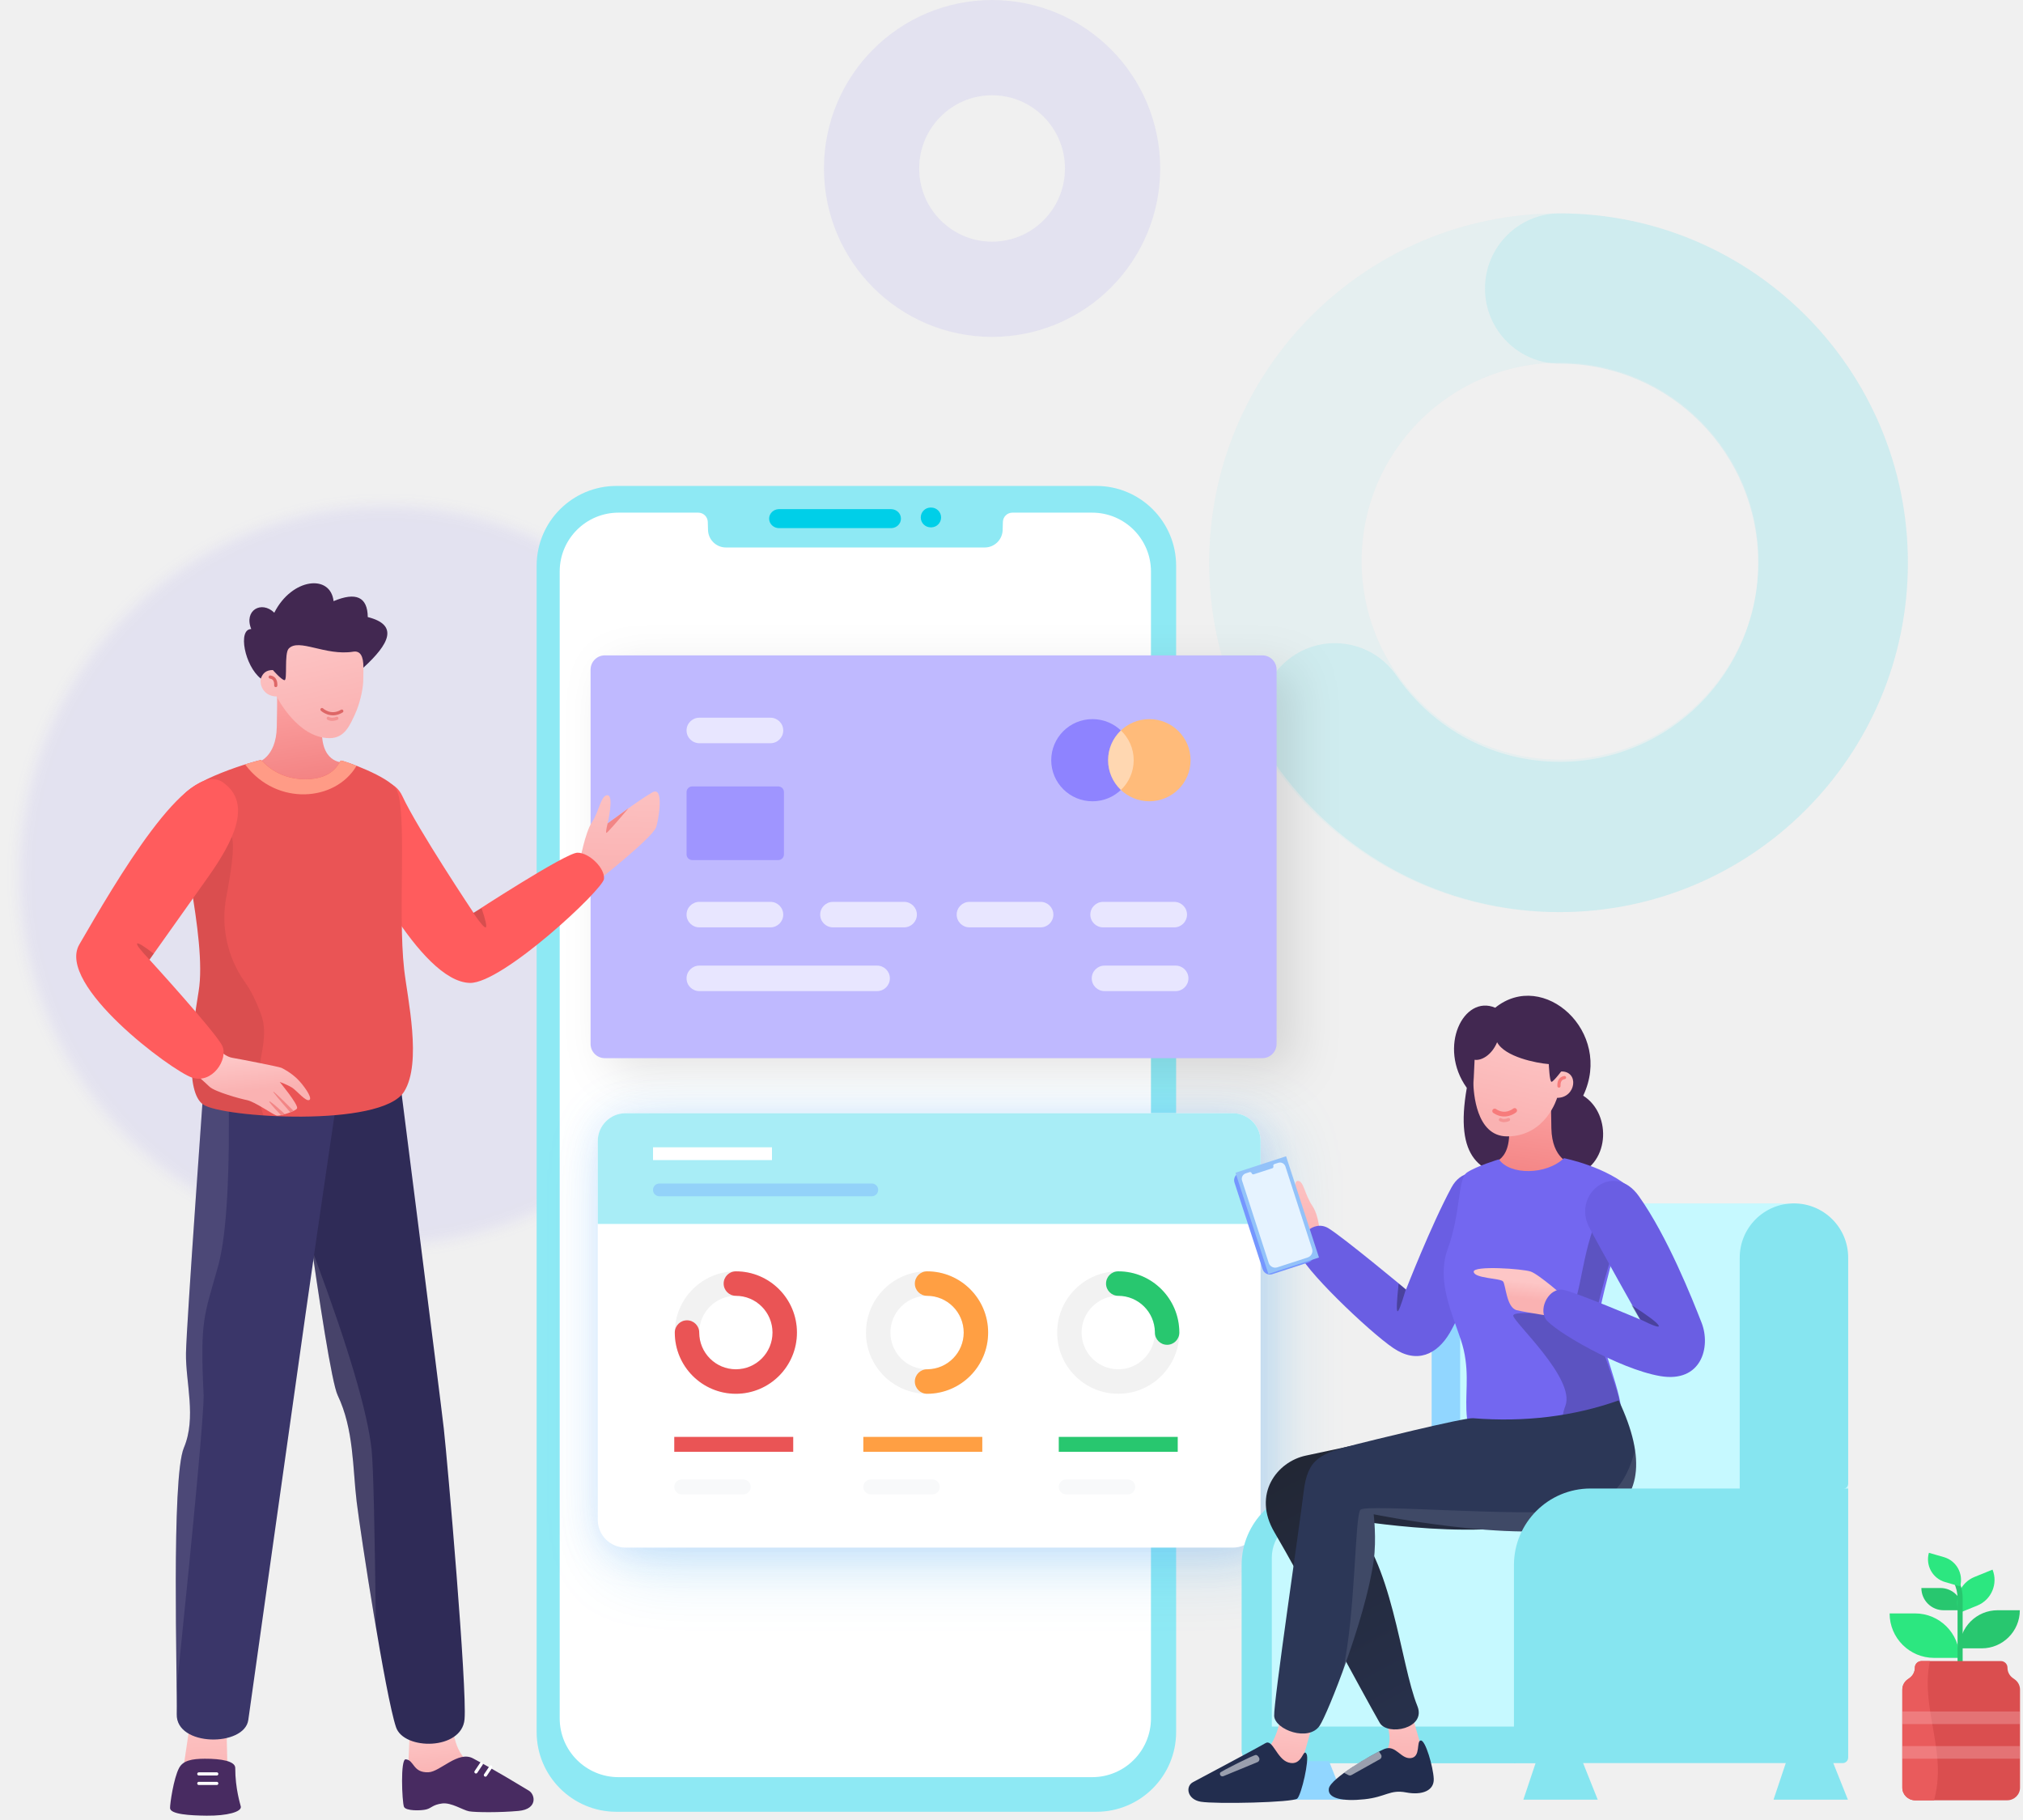
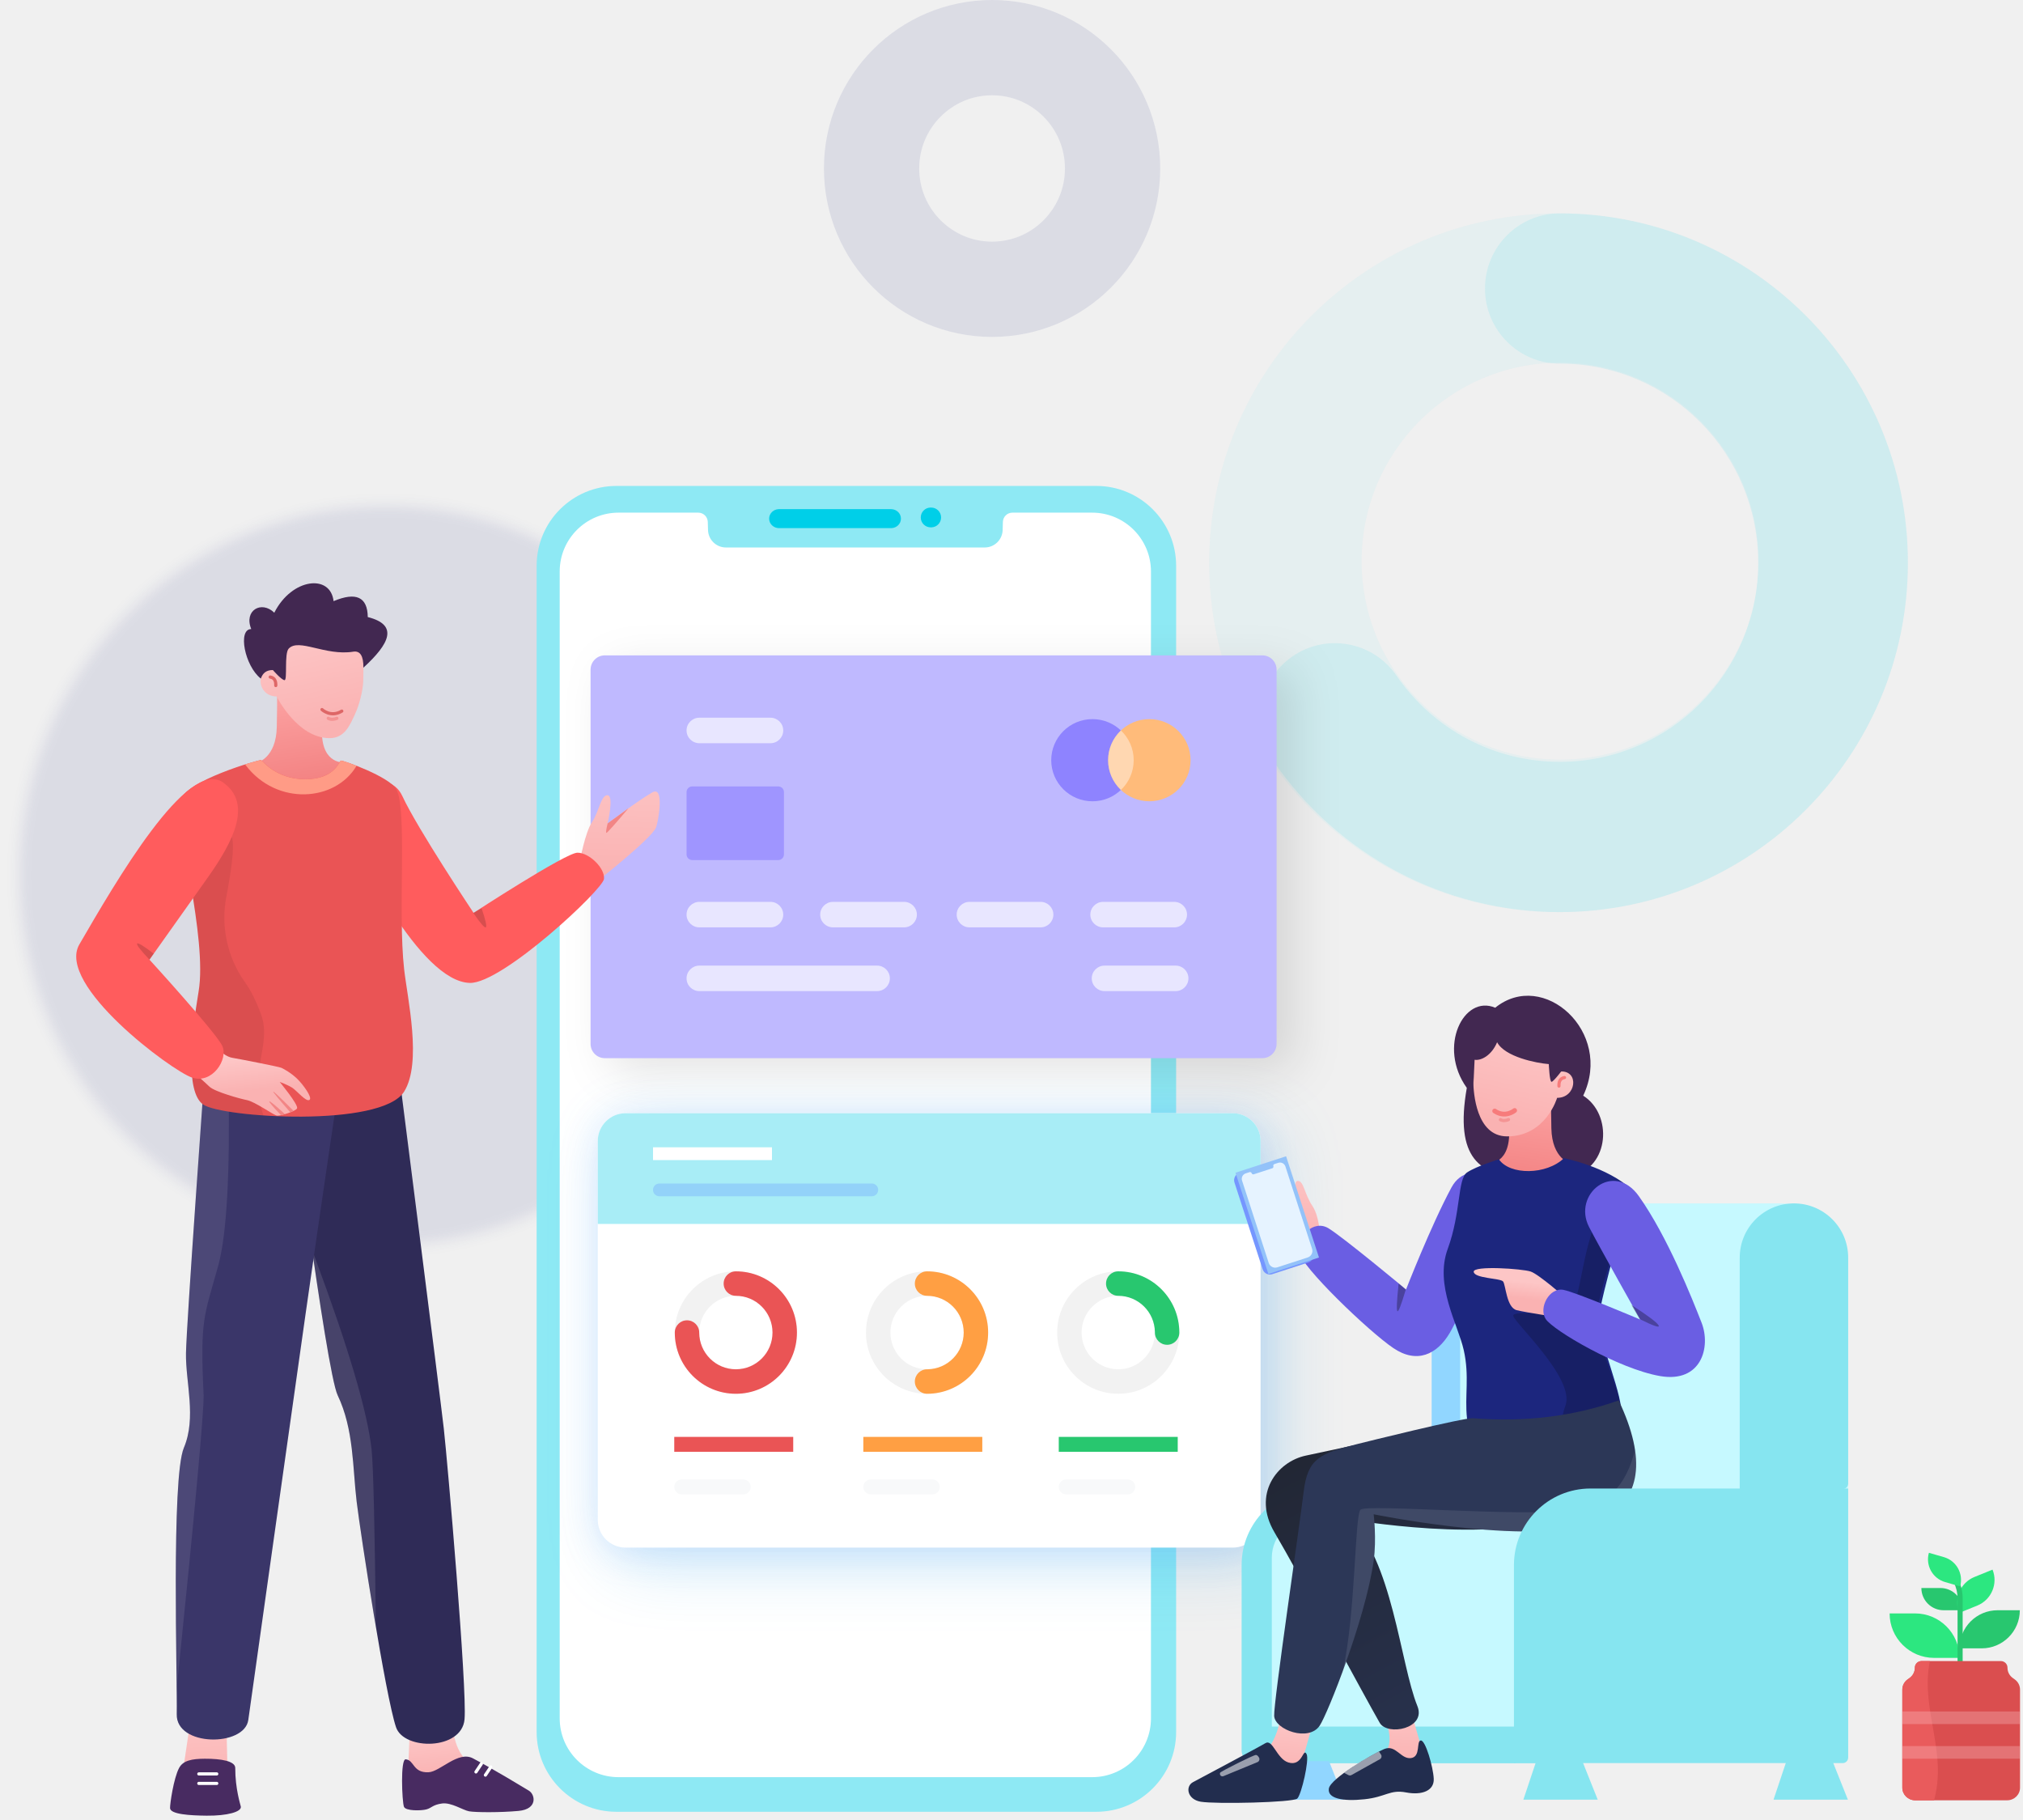
<svg xmlns="http://www.w3.org/2000/svg" xmlns:xlink="http://www.w3.org/1999/xlink" width="637px" height="573px" viewBox="0 0 637 573" version="1.1">
  <defs>
    <filter x="-2.6%" y="-2.6%" width="105.2%" height="105.2%" filterUnits="objectBoundingBox" id="filter-1">
      <feGaussianBlur stdDeviation="2" in="SourceGraphic" />
    </filter>
    <path d="M18.522,0 L43.63,0 C45.253,-7.42242666e-16 46.582,1.291 46.629,2.913 L46.703,5.483 C46.792,8.537 49.293,10.967 52.348,10.967 L133.831,10.967 C136.886,10.967 139.387,8.537 139.476,5.483 L139.55,2.913 C139.597,1.291 140.926,7.42242666e-16 142.549,0 L167.657,0 C177.886,-1.64974968e-14 186.179,8.293 186.179,18.522 L186.179,379.621 C186.179,389.85 177.886,398.143 167.657,398.143 L18.522,398.143 C8.293,398.143 4.01575893e-14,389.85 0,379.621 L0,18.522 C-1.25274242e-15,8.293 8.293,-1.67360005e-15 18.522,0 Z" id="path-2" />
    <path d="M8.757,0 L199.945,0 C204.781,-8.88398904e-16 208.702,3.921 208.702,8.757 L208.702,128.011 C208.702,132.847 204.781,136.768 199.945,136.768 L8.757,136.768 C3.921,136.768 4.14497961e-15,132.847 0,128.011 L0,8.757 C-5.92265936e-16,3.921 3.921,-2.66431478e-15 8.757,0 Z" id="path-4" />
    <filter x="-13.2%" y="-20.1%" width="131.1%" height="147.5%" filterUnits="objectBoundingBox" id="filter-6">
      <feOffset dx="5" dy="5" in="SourceAlpha" result="shadowOffsetOuter1" />
      <feGaussianBlur stdDeviation="10" in="shadowOffsetOuter1" result="shadowBlurOuter1" />
      <feColorMatrix values="0 0 0 0 0.076   0 0 0 0 0.583   0 0 0 0 0.879  0 0 0 0.229 0" type="matrix" in="shadowBlurOuter1" result="shadowMatrixOuter1" />
      <feOffset dx="0" dy="1" in="SourceAlpha" result="shadowOffsetOuter2" />
      <feGaussianBlur stdDeviation="5.5" in="shadowOffsetOuter2" result="shadowBlurOuter2" />
      <feColorMatrix values="0 0 0 0 0.504   0 0 0 0 0.7   0 0 0 0 1  0 0 0 0.234 0" type="matrix" in="shadowBlurOuter2" result="shadowMatrixOuter2" />
      <feMerge>
        <feMergeNode in="shadowMatrixOuter1" />
        <feMergeNode in="shadowMatrixOuter2" />
      </feMerge>
    </filter>
    <path d="M4.477,0 L211.527,0 C214,0 216.004,2.01 216.004,4.489 L216.004,122.332 C216.004,124.811 214,126.821 211.527,126.821 L4.477,126.821 C2.004,126.821 0,124.811 0,122.332 L0,4.489 C0,2.01 2.004,0 4.477,0 Z" id="path-7" />
    <filter x="-8.3%" y="-15.8%" width="122.2%" height="137.8%" filterUnits="objectBoundingBox" id="filter-8">
      <feOffset dx="6" dy="4" in="SourceAlpha" result="shadowOffsetOuter1" />
      <feGaussianBlur stdDeviation="7" in="shadowOffsetOuter1" result="shadowBlurOuter1" />
      <feColorMatrix values="0 0 0 0 0.019   0 0 0 0 0.019   0 0 0 0 0.019  0 0 0 0.11 0" type="matrix" in="shadowBlurOuter1" />
    </filter>
    <linearGradient x1="42.314%" y1="12.634%" x2="50%" y2="69.619%" id="linearGradient-9">
      <stop stop-color="#FDC6C6" offset="0%" />
      <stop stop-color="#FAB2B2" offset="100%" />
    </linearGradient>
    <linearGradient x1="46.204%" y1="-28.186%" x2="50%" y2="91.05%" id="linearGradient-10">
      <stop stop-color="#FDC6C6" offset="0%" />
      <stop stop-color="#FAB2B2" offset="100%" />
    </linearGradient>
    <linearGradient x1="44.814%" y1="-28.186%" x2="62.814%" y2="121.547%" id="linearGradient-11">
      <stop stop-color="#FFAFAF" offset="0%" />
      <stop stop-color="#F07777" offset="100%" />
    </linearGradient>
    <linearGradient x1="31.713%" y1="-6.917%" x2="55.144%" y2="91.235%" id="linearGradient-12">
      <stop stop-color="#FDC6C6" offset="0%" />
      <stop stop-color="#FAB2B2" offset="100%" />
    </linearGradient>
    <linearGradient x1="45.013%" y1="-28.186%" x2="50%" y2="91.05%" id="linearGradient-13">
      <stop stop-color="#FDC6C6" offset="0%" />
      <stop stop-color="#FAB2B2" offset="100%" />
    </linearGradient>
    <linearGradient x1="42.314%" y1="21.163%" x2="50%" y2="65.141%" id="linearGradient-14">
      <stop stop-color="#FDC6C6" offset="0%" />
      <stop stop-color="#FAB2B2" offset="100%" />
    </linearGradient>
    <linearGradient x1="45.136%" y1="-28.186%" x2="62.018%" y2="121.547%" id="linearGradient-15">
      <stop stop-color="#FFAFAF" offset="0%" />
      <stop stop-color="#F07777" offset="100%" />
    </linearGradient>
    <linearGradient x1="31.713%" y1="-6.206%" x2="55.144%" y2="90.72%" id="linearGradient-16">
      <stop stop-color="#FDC6C6" offset="0%" />
      <stop stop-color="#FAB2B2" offset="100%" />
    </linearGradient>
    <linearGradient x1="42.314%" y1="-3.86%" x2="50%" y2="78.278%" id="linearGradient-17">
      <stop stop-color="#FDC6C6" offset="0%" />
      <stop stop-color="#FAB2B2" offset="100%" />
    </linearGradient>
    <linearGradient x1="28.503%" y1="98.643%" x2="77.061%" y2="9.204%" id="linearGradient-18">
      <stop stop-color="#28324F" offset="0%" />
      <stop stop-color="#222735" offset="100%" />
    </linearGradient>
    <linearGradient x1="44.359%" y1="-28.186%" x2="50%" y2="91.05%" id="linearGradient-19">
      <stop stop-color="#FDC6C6" offset="0%" />
      <stop stop-color="#FAB2B2" offset="100%" />
    </linearGradient>
    <linearGradient x1="42.314%" y1="28.062%" x2="50%" y2="61.518%" id="linearGradient-20">
      <stop stop-color="#FDC6C6" offset="0%" />
      <stop stop-color="#FAB2B2" offset="100%" />
    </linearGradient>
    <linearGradient x1="42.314%" y1="8.536%" x2="50%" y2="71.77%" id="linearGradient-21">
      <stop stop-color="#FDC6C6" offset="0%" />
      <stop stop-color="#FAB2B2" offset="100%" />
    </linearGradient>
    <path d="M6.059,0 L31.005,0 C32.17,0 33.115,0.925 33.115,2.067 L33.115,2.126 C33.115,3.388 33.728,4.574 34.767,5.322 L35.413,5.788 C36.451,6.535 37.065,7.722 37.065,8.984 L37.065,39.872 C37.065,42.063 35.251,43.839 33.014,43.839 L4.051,43.839 C1.814,43.839 1.86636192e-13,42.063 1.86636192e-13,39.872 L1.86636192e-13,8.984 C1.86636192e-13,7.722 0.613,6.535 1.651,5.788 L2.298,5.322 C3.267,4.624 3.866,3.544 3.941,2.377 L3.95,2.067 C3.95,0.925 4.894,0 6.059,0 Z" id="path-22" />
  </defs>
  <g id="📝-Pages-New" stroke="none" stroke-width="1" fill="none" fill-rule="evenodd">
    <g id="Reset-Password" transform="translate(-139, -246)">
      <g id="Illustration" transform="translate(145, 261)">
        <g id="Shape">
-           <ellipse id="Oval" fill="#7367F0" opacity="0.1" filter="url(#filter-1)" cx="115.531" cy="260.607" rx="115.531" ry="116.393" />
+           <ellipse id="Oval" fill="#1C267E" opacity="0.1" filter="url(#filter-1)" cx="115.531" cy="260.607" rx="115.531" ry="116.393" />
          <path d="M484.75,52.185 C423.999,52.185 374.75,101.434 374.75,162.185 C374.75,222.937 423.999,272.185 484.75,272.185 C545.501,272.185 594.75,222.937 594.75,162.185 C594.75,101.434 545.501,52.185 484.75,52.185 Z M485.25,99.185 C519.768,99.185 547.75,127.167 547.75,161.685 C547.75,196.203 519.768,224.185 485.25,224.185 C450.732,224.185 422.75,196.203 422.75,161.685 C422.75,127.167 450.732,99.185 485.25,99.185 Z" id="Oval" fill="#00CFE8" fill-rule="nonzero" opacity="0.05" />
-           <ellipse id="Oval" stroke="#7367F0" stroke-width="30" opacity="0.1" cx="306.383" cy="38.041" rx="37.944" ry="38.041" />
+           <ellipse id="Oval" stroke="#1C267E" stroke-width="30" opacity="0.1" cx="306.383" cy="38.041" rx="37.944" ry="38.041" />
          <path d="M485.165,52.185 C545.687,52.185 594.75,101.434 594.75,162.185 C594.75,222.937 545.687,272.185 485.165,272.185 C448.704,272.185 415.237,254.153 394.923,224.605 C387.53,213.852 390.221,199.12 400.933,191.699 C411.538,184.353 426.029,186.927 433.491,197.412 L433.715,197.733 C445.321,214.614 464.362,224.873 485.165,224.873 C519.656,224.873 547.617,196.807 547.617,162.185 C547.617,127.91 520.213,100.059 486.198,99.505 L485.165,99.497 C472.15,99.497 461.598,88.906 461.598,75.841 C461.598,62.776 472.15,52.185 485.165,52.185 Z" id="Path" fill="#00CFE8" fill-rule="nonzero" opacity="0.1" />
        </g>
        <g id="Mobile-Banking-App" transform="translate(18, 138)">
          <g id="Phone3" transform="translate(144.9749, 0)">
            <path d="M25.137,0 L176.227,0 C190.109,-1.13278991e-14 201.364,11.254 201.364,25.137 L201.364,392.323 C201.364,406.206 190.109,417.46 176.227,417.46 L25.137,417.46 C11.254,417.46 -2.31133716e-14,406.206 -2.83662357e-14,392.323 L-2.83662357e-14,25.137 C-2.65136725e-14,11.254 11.254,6.10293932e-15 25.137,0 Z" id="Rectangle" fill="#8EE9F4" />
            <g id="Group-48" transform="translate(7.262298, 8.412419)">
              <mask id="mask-3" fill="white">
                <use xlink:href="#path-2" />
              </mask>
              <use id="Rectangle" fill="#FFFFFF" xlink:href="#path-2" />
              <ellipse id="Oval" fill-opacity="0.549" fill="#E97EFF" mask="url(#mask-3)" cx="70.585" cy="242.325" rx="15.969" ry="15.951" />
              <path d="M27.913,68.354 L159.667,68.354 C162.558,68.354 164.901,70.698 164.901,73.588 C164.901,76.479 162.558,78.822 159.667,78.822 L27.913,78.822 C25.023,78.822 22.679,76.479 22.679,73.588 C22.679,70.698 25.023,68.354 27.913,68.354 Z" id="Rectangle" fill-opacity="0.549" fill="#E97EFF" mask="url(#mask-3)" />
            </g>
            <path d="M111.597,7.308 C113.319,7.308 114.715,8.647 114.715,10.299 C114.715,11.914 113.38,13.231 111.711,13.288 L111.597,13.29 L76.329,13.29 C74.607,13.29 73.211,11.951 73.211,10.299 C73.211,8.684 74.546,7.368 76.215,7.31 L76.329,7.308 L111.597,7.308 Z" id="Path" fill="#00CFE8" fill-rule="nonzero" />
            <path d="M124.236,6.81 C125.958,6.81 127.355,8.205 127.355,9.925 C127.355,11.608 126.02,12.979 124.35,13.039 L124.236,13.041 L124.072,13.041 C122.35,13.041 120.953,11.646 120.953,9.925 C120.953,8.243 122.288,6.872 123.958,6.812 L124.072,6.81 L124.236,6.81 Z" id="Path" fill="#00CFE8" fill-rule="nonzero" />
          </g>
          <g id="BoardPieChart" transform="translate(164.2294, 197.5135)">
            <mask id="mask-5" fill="white">
              <use xlink:href="#path-4" />
            </mask>
            <g id="Rectangle">
              <use fill="black" fill-opacity="1" filter="url(#filter-6)" xlink:href="#path-4" />
              <use fill="#FFFFFF" fill-rule="evenodd" xlink:href="#path-4" />
            </g>
            <polygon id="Rectangle" fill="#A8EDF6" mask="url(#mask-5)" points="-4.682 -5.363 214.053 -5.363 214.053 34.862 -4.682 34.862" />
            <path d="M19.403,22.124 L86.286,22.124 C87.396,22.124 88.297,23.025 88.297,24.135 C88.297,25.246 87.396,26.147 86.286,26.147 L19.403,26.147 C18.292,26.147 17.392,25.246 17.392,24.135 C17.392,23.025 18.292,22.124 19.403,22.124 Z" id="Rectangle" fill="#6FA3FF" opacity="0.366" mask="url(#mask-5)" />
            <rect id="Rectangle" fill="#FFFFFF" mask="url(#mask-5)" x="17.392" y="10.727" width="37.459" height="4.023" />
            <rect id="Rectangle" fill="#EA5455" mask="url(#mask-5)" x="24.081" y="101.905" width="37.459" height="4.693" />
            <path d="M26.427,115.314 L45.815,115.314 C47.111,115.314 48.162,116.365 48.162,117.66 C48.162,118.956 47.111,120.007 45.815,120.007 L26.427,120.007 C25.132,120.007 24.081,118.956 24.081,117.66 C24.081,116.365 25.132,115.314 26.427,115.314 Z" id="Rectangle" fill="#F8F9FA" mask="url(#mask-5)" />
            <rect id="Rectangle" fill="#FF9F43" fill-rule="nonzero" mask="url(#mask-5)" x="83.615" y="101.905" width="37.459" height="4.693" />
            <path d="M85.961,115.314 L105.349,115.314 C106.645,115.314 107.695,116.365 107.695,117.66 C107.695,118.956 106.645,120.007 105.349,120.007 L85.961,120.007 C84.665,120.007 83.615,118.956 83.615,117.66 C83.615,116.365 84.665,115.314 85.961,115.314 Z" id="Rectangle" fill="#F8F9FA" mask="url(#mask-5)" />
            <rect id="Rectangle" fill="#28C76F" mask="url(#mask-5)" x="145.155" y="101.905" width="37.459" height="4.693" />
            <path d="M147.501,115.314 L166.889,115.314 C168.185,115.314 169.236,116.365 169.236,117.66 C169.236,118.956 168.185,120.007 166.889,120.007 L147.501,120.007 C146.205,120.007 145.155,118.956 145.155,117.66 C145.155,116.365 146.205,115.314 147.501,115.314 Z" id="Rectangle" fill="#F8F9FA" mask="url(#mask-5)" />
            <g id="Group-37" mask="url(#mask-5)">
              <g transform="translate(24.08098, 52.96396)" id="Group-5">
                <g transform="translate(0.167229, 0.167607)" />
              </g>
            </g>
            <g id="Group-3" mask="url(#mask-5)">
              <g transform="translate(144.6531, 49.77942)">
                <path d="M19.231,38.55 C29.853,38.55 38.463,29.92 38.463,19.275 C38.463,8.63 29.853,0 19.231,0 C8.61,0 0,8.63 0,19.275 C0,29.92 8.61,38.55 19.231,38.55 Z M19.231,30.84 C12.859,30.84 7.693,25.662 7.693,19.275 C7.693,12.888 12.859,7.71 19.231,7.71 C25.604,7.71 30.77,12.888 30.77,19.275 C30.77,25.662 25.604,30.84 19.231,30.84 Z" id="Oval" fill="#F2F2F2" />
                <path d="M38.463,19.275 C38.463,8.63 29.853,0 19.231,0 C17.107,0 15.385,1.726 15.385,3.855 C15.385,5.984 17.107,7.71 19.231,7.71 C25.532,7.71 30.653,12.771 30.768,19.058 L30.77,19.275 C30.77,21.404 32.492,23.13 34.616,23.13 C36.741,23.13 38.463,21.404 38.463,19.275 Z" id="Path" fill="#28C76F" />
              </g>
            </g>
            <g id="Group-4" mask="url(#mask-5)">
              <g transform="translate(84.45066, 49.77942)">
                <path d="M19.231,38.55 C29.853,38.55 38.463,29.92 38.463,19.275 C38.463,8.63 29.853,0 19.231,0 C8.61,0 0,8.63 0,19.275 C0,29.92 8.61,38.55 19.231,38.55 Z M19.231,30.84 C12.859,30.84 7.693,25.662 7.693,19.275 C7.693,12.888 12.859,7.71 19.231,7.71 C25.604,7.71 30.77,12.888 30.77,19.275 C30.77,25.662 25.604,30.84 19.231,30.84 Z" id="Oval" fill="#F2F2F2" fill-rule="evenodd" />
                <path d="M19.231,38.55 C29.853,38.55 38.463,29.92 38.463,19.275 C38.463,8.63 29.853,0 19.231,0 C17.107,0 15.385,1.726 15.385,3.855 C15.385,5.984 17.107,7.71 19.231,7.71 C25.604,7.71 30.77,12.888 30.77,19.275 C30.77,25.589 25.721,30.722 19.448,30.838 L19.231,30.84 C17.107,30.84 15.385,32.566 15.385,34.695 C15.385,36.824 17.107,38.55 19.231,38.55 Z" id="Path" fill="#FF9F43" fill-rule="nonzero" />
              </g>
            </g>
            <g id="Group-6" mask="url(#mask-5)">
              <g transform="translate(24.24821, 49.77942)">
                <path d="M19.231,38.55 C29.853,38.55 38.463,29.92 38.463,19.275 C38.463,8.63 29.853,0 19.231,0 C8.61,0 0,8.63 0,19.275 C0,29.92 8.61,38.55 19.231,38.55 Z M19.231,30.84 C12.859,30.84 7.693,25.662 7.693,19.275 C7.693,12.888 12.859,7.71 19.231,7.71 C25.604,7.71 30.77,12.888 30.77,19.275 C30.77,25.662 25.604,30.84 19.231,30.84 Z" id="Oval" fill="#F2F2F2" />
                <path d="M0,19.275 C0,29.92 8.61,38.55 19.231,38.55 C29.853,38.55 38.463,29.92 38.463,19.275 C38.463,8.63 29.853,0 19.231,0 C17.107,0 15.385,1.726 15.385,3.855 C15.385,5.984 17.107,7.71 19.231,7.71 C25.604,7.71 30.77,12.888 30.77,19.275 C30.77,25.662 25.604,30.84 19.231,30.84 C12.859,30.84 7.693,25.662 7.693,19.275 C7.693,17.146 5.971,15.42 3.846,15.42 C1.722,15.42 0,17.146 0,19.275 Z" id="Path" fill="#EA5455" />
              </g>
            </g>
          </g>
          <g id="VisaCard2" transform="translate(161.9642, 53.35135)">
            <g id="Rectangle">
              <use fill="black" fill-opacity="1" filter="url(#filter-8)" xlink:href="#path-7" />
              <use fill="#BFB9FF" fill-rule="evenodd" xlink:href="#path-7" />
            </g>
            <g id="Group-46" transform="translate(30.2182, 18.95627)">
              <g id="Group-45" transform="translate(0, 1.115074)">
                <g id="Group-43" transform="translate(114.8291, 0)">
                  <ellipse id="Oval" fill="#8E83FF" cx="12.983" cy="12.935" rx="12.983" ry="12.935" />
                  <ellipse id="Oval-Copy-10" fill="#FFBB7A" cx="30.89" cy="12.935" rx="12.983" ry="12.935" />
                  <path d="M21.819,3.681 L21.938,3.57 C24.419,5.926 25.965,9.25 25.965,12.935 C25.965,16.619 24.419,19.944 21.938,22.3 C19.454,19.945 17.907,16.62 17.907,12.935 C17.907,9.308 19.405,6.03 21.819,3.681 L21.938,3.57 L21.819,3.681 Z" id="Path" fill-opacity="0.416" fill="#FFFFFF" />
                </g>
                <path d="M1.791,21.186 L28.875,21.186 C29.864,21.186 30.666,21.985 30.666,22.971 L30.666,42.596 C30.666,43.581 29.864,44.38 28.875,44.38 L1.791,44.38 C0.802,44.38 4.97021279e-14,43.581 4.97021279e-14,42.596 L4.97021279e-14,22.971 C4.97021279e-14,21.985 0.802,21.186 1.791,21.186 Z" id="Rectangle" fill="#9F95FF" />
              </g>
              <g id="Group-44" transform="translate(0, 0.669045)" fill="#FFFFFF" fill-opacity="0.647">
                <path d="M4.029,57.984 L26.413,57.984 C28.638,57.984 30.442,59.781 30.442,61.998 C30.442,64.215 28.638,66.012 26.413,66.012 L4.029,66.012 C1.804,66.012 -1.03380426e-13,64.215 -1.03380426e-13,61.998 C-1.03380426e-13,59.781 1.804,57.984 4.029,57.984 Z" id="Rectangle" />
                <path d="M4.029,78.055 L59.989,78.055 C62.214,78.055 64.018,79.852 64.018,82.069 C64.018,84.286 62.214,86.084 59.989,86.084 L4.029,86.084 C1.804,86.084 -9.94042559e-14,84.286 -9.94042559e-14,82.069 C-9.94042559e-14,79.852 1.804,78.055 4.029,78.055 Z" id="Rectangle" />
                <path d="M131.617,78.055 L154.001,78.055 C156.226,78.055 158.03,79.852 158.03,82.069 C158.03,84.286 156.226,86.084 154.001,86.084 L131.617,86.084 C129.392,86.084 127.588,84.286 127.588,82.069 C127.588,79.852 129.392,78.055 131.617,78.055 Z" id="Rectangle" />
                <path d="M4.029,0 L26.413,0 C28.638,0 30.442,1.797 30.442,4.014 C30.442,6.231 28.638,8.029 26.413,8.029 L4.029,8.029 C1.804,8.029 0,6.231 0,4.014 C0,1.797 1.804,0 4.029,0 Z" id="Rectangle" />
                <path d="M46.111,57.984 L68.495,57.984 C70.72,57.984 72.524,59.781 72.524,61.998 C72.524,64.215 70.72,66.012 68.495,66.012 L46.111,66.012 C43.886,66.012 42.082,64.215 42.082,61.998 C42.082,59.781 43.886,57.984 46.111,57.984 Z" id="Rectangle-Copy-38" />
                <path d="M89.088,57.984 L111.472,57.984 C113.697,57.984 115.501,59.781 115.501,61.998 C115.501,64.215 113.697,66.012 111.472,66.012 L89.088,66.012 C86.863,66.012 85.059,64.215 85.059,61.998 C85.059,59.781 86.863,57.984 89.088,57.984 Z" id="Rectangle-Copy-39" />
                <path d="M131.169,57.984 L153.553,57.984 C155.778,57.984 157.582,59.781 157.582,61.998 C157.582,64.215 155.778,66.012 153.553,66.012 L131.169,66.012 C128.944,66.012 127.14,64.215 127.14,61.998 C127.14,59.781 128.944,57.984 131.169,57.984 Z" id="Rectangle-Copy-40" />
              </g>
            </g>
          </g>
          <g id="Men1.1" transform="translate(0, 30.64865)">
            <g id="LLeg" transform="translate(66.42274, 149.2404)">
              <path d="M52.059,209.111 C52.059,209.111 51.905,218.968 57.959,222.469 C64.011,225.97 73.389,232.476 73.389,232.476 L37.714,233.685 L38.731,209.022 L52.059,209.111 Z" id="Path" fill="url(#linearGradient-9)" />
              <path d="M37.338,221.046 C40.097,221.331 39.494,225.321 44.5,225.127 C48.147,224.985 53.835,218.259 58.514,220.75 C65.656,224.553 74.03,229.681 76.084,230.902 C78.137,232.123 78.948,236.729 72.881,237.294 C67.078,237.835 59.246,237.775 57.284,237.417 C55.322,237.06 51.682,234.557 48.754,234.957 C45.826,235.358 45.493,236.367 43.857,236.814 C42.22,237.261 37.281,237.358 36.769,235.979 C36.181,234.397 35.592,220.867 37.338,221.046 Z" id="Path" fill="#482B61" />
              <path d="M34.573,-1.98621069e-14 C34.573,-1.98621069e-14 48.182,106.815 49.32,116.917 C50.457,127.019 56.705,198.882 55.85,208.467 C54.979,218.229 36.717,218.282 34.267,210.917 C30.914,200.835 23.162,150.452 21.88,139.93 C20.598,129.409 21.048,117.194 15.896,106.42 C12.207,98.707 -3.4583696e-14,2.739 -3.4583696e-14,2.739 L34.573,-1.98621069e-14 Z" id="Path" fill="#2F2B57" />
              <path d="M26.574,123.435 L26.623,123.915 C27.142,129.495 27.578,147.976 27.929,179.36 L27.146,174.673 C24.689,159.809 22.508,145.085 21.88,139.93 C20.625,129.628 21.03,117.702 16.211,107.095 L15.896,106.42 C14.272,103.026 10.999,82.537 7.842,60.658 L8.834,63.312 C19.372,91.653 25.286,111.695 26.574,123.435 Z" id="Path" fill-opacity="0.192" fill="#FFFFFF" opacity="0.591" />
              <line x1="61.152" y1="222.465" x2="59.445" y2="225.018" id="Path-10" stroke="#FFFFFF" stroke-linecap="round" />
              <line x1="64.132" y1="223.463" x2="62.425" y2="226.017" id="Path-10" stroke="#FFFFFF" stroke-linecap="round" />
            </g>
            <g id="RLeg" transform="translate(29.16793, 151.8545)">
              <polygon id="Path" fill="url(#linearGradient-10)" points="6.418 208.758 3.226 230.314 18.657 230.236 18.152 208.357" />
              <path d="M0.382,233.802 C0.331,232.544 1.502,224.387 3.226,221.157 C4.476,218.814 7.249,218.265 11.306,218.249 C16.539,218.229 20.913,219.02 20.907,221.157 C20.888,227.696 22.546,232.725 22.658,233.299 C22.985,234.985 18.305,236.243 11.912,236.179 C6.679,236.127 0.463,235.763 0.382,233.802 Z" id="Path" fill="#482B61" />
              <path d="M54.336,0.893 C54.336,0.893 47.26,48.566 42.978,78.73 C38.769,108.37 26.305,196.782 25.018,206.037 C23.835,214.533 2.254,214.533 2.481,204.243 C2.708,193.953 0.71,129.832 4.728,120.338 C8.747,110.844 5.248,99.795 5.394,90.573 C5.541,81.35 11.32,1.509 11.32,1.509 L54.336,0.893 Z" id="Path" fill="#3A3669" />
              <path d="M15.629,62.713 L15.291,63.94 C11.194,78.66 9.78,79.986 10.941,103.464 L10.953,103.941 C10.994,109.848 8.185,140.414 2.526,195.639 L2.5,192.206 C2.302,169.677 1.472,128.942 4.626,120.593 L4.728,120.338 C8.747,110.844 5.248,99.795 5.394,90.573 C5.541,81.35 11.32,1.509 11.32,1.509 L18.702,1.403 L18.778,5.06 C19.309,33.622 18.259,52.84 15.629,62.713 L15.629,62.713 Z" id="Path" fill-opacity="0.192" fill="#FFFFFF" opacity="0.462" />
              <line x1="9.436" y1="223.03" x2="15.085" y2="223.03" id="Path-9" stroke="#FFFFFF" stroke-linecap="round" />
              <line x1="9.436" y1="226.025" x2="15.085" y2="226.025" id="Path-9" stroke="#FFFFFF" stroke-linecap="round" />
            </g>
            <g id="Head" transform="translate(52.24105, 0)">
              <path d="M4.794,56.429 C4.794,56.429 10.705,55.035 10.91,45.3 C11.115,35.565 10.971,32.243 10.971,32.243 L24.985,32.006 C24.985,32.006 25.127,42.855 25.129,46.78 C25.134,57.319 32.441,56.429 32.441,56.429 C32.441,56.429 30.922,64.975 19.124,65.642 C9.913,66.163 4.794,56.429 4.794,56.429 Z" id="Path" fill="url(#linearGradient-11)" />
              <g id="Head1" transform="translate(0.582624, 0)">
                <path d="M9.102,27.322 C3.294,27.096 4.241,35.642 10.275,35.63 C10.275,35.63 16.759,48.735 26.94,48.769 C31.844,48.785 33.445,44.395 34.915,41.313 C36.385,38.231 37.464,33.621 37.554,30.798 C37.65,27.789 37.662,17.901 37.662,17.901 L8.876,17.888 L9.102,27.322 Z" id="Path" fill="url(#linearGradient-12)" />
                <path d="M26.53,42.666 C27.446,43.052 28.464,42.826 29.223,42.382" id="Path" stroke="#F49494" stroke-linecap="round" transform="translate(27.87652, 42.62291) rotate(6) translate(-27.87652, -42.62291) " />
                <path d="M9.682,32.344 C10.049,31.021 9.888,29.867 8.582,29.341" id="Path-8" stroke="#DE6767" stroke-linecap="round" transform="translate(9.217431, 30.84216) rotate(-13) translate(-9.217431, -30.84216) " />
                <path d="M9.102,27.322 C9.102,27.322 11.773,30.42 12.76,30.506 C13.749,30.591 12.623,22.12 14.078,20.577 C17.274,17.186 25.626,22.948 34.408,21.541 C36.578,21.193 37.643,22.873 37.604,26.579 C45.814,19.055 48.791,13.119 38.98,10.64 C38.901,4.271 35.256,2.673 28.208,5.627 C27.266,-2.976 15.088,-1.677 9.544,9.267 C5.532,5.344 -0.108,8.511 2.286,14.415 C-2.035,14.415 0.217,26.024 5.308,30.011 C5.916,28.269 7.026,27.322 9.102,27.322 Z" id="Path" fill="#422851" />
                <path d="M24.764,38.962 C24.764,38.962 26.759,42.204 30.664,41.045" id="Path" stroke="#DE6767" stroke-linecap="round" transform="translate(27.71392, 40.12866) rotate(-15) translate(-27.71392, -40.12866) " />
              </g>
            </g>
            <g id="LArm" transform="translate(85.16583, 62.32707)">
              <g id="Group-3" transform="translate(85.96644, 17.48897) rotate(4) translate(-85.96644, -17.48897) translate(73.96644, 2.488965)">
                <path d="M-7.94013428e-14,23.728 C-7.94013428e-14,23.728 1.014,14.395 2.982,11.012 C4.949,7.628 5.209,2.157 7.293,2.211 C9.377,2.267 7.91,11.075 7.91,11.075 C7.91,11.075 17.056,3.159 21.261,0.357 C25.097,-2.198 23.728,9.73 23.209,11.275 C21.972,14.952 5.706,29.64 5.706,29.64 C5.706,29.64 0.433,24.522 -7.94013428e-14,23.728 Z" id="Path" fill="url(#linearGradient-13)" />
                <path d="M7.91,11.075 C7.573,13.084 7.523,14.081 7.76,14.064 C7.997,14.047 10.12,11.31 14.127,5.851 L7.91,11.075 Z" id="Path" fill="#F28585" />
              </g>
              <path d="M17.528,4.679 C22.259,14.939 39.955,41.45 39.955,41.45 C39.955,41.45 68.953,22.544 72.643,22.506 C76.333,22.467 81.343,27.363 81.028,30.741 C80.713,34.12 48.963,63.757 38.78,63.507 C22.947,63.119 3.092,21.946 1.053,16.443 C-4.407,1.703 12.913,-5.329 17.528,4.679 Z" id="Path" fill="#FF5C5D" />
              <path d="M39.85,41.431 C42.082,44.701 43.398,46.229 43.798,46.014 C44.198,45.8 43.759,43.801 42.482,40.018 L39.85,41.431 Z" id="Path-5" fill-opacity="0.16" fill="#000000" />
            </g>
            <g id="Body" transform="translate(32.50797, 55.66771)">
              <path d="M0.149,12.98 C-1.337,20.104 8.838,56.008 6.039,72.805 C3.825,86.09 1.711,104.381 7.449,108.443 C13.291,112.577 63.579,115.86 70.747,104.381 C76.434,95.275 71.778,75.079 70.747,65.867 C68.69,47.488 71.796,15.726 68.307,9.23 C66.142,5.2 51.384,0.003 50.83,0.164 C50.276,0.325 48.972,6.035 39.641,6.035 C30.309,6.035 26.189,0.164 25.687,0.003 C25.186,-0.158 1.494,6.535 0.149,12.98 Z" id="Path" fill="#EA5455" />
              <path d="M25.664,3.40471175e-05 L25.687,0.003 C26.189,0.164 30.309,6.035 39.641,6.035 C48.972,6.035 50.276,0.325 50.83,0.164 C51.03,0.106 53.08,0.746 55.721,1.777 L55.709,1.898 C49.039,13.098 30.696,14.479 20.892,1.665 L20.669,1.368 L21.764,1.029 C23.766,0.42 25.199,0.054 25.589,0.006 L25.664,3.40471175e-05 Z" id="Path" fill="#FF9B86" />
              <path d="M0.181,17.928 L1.003,18.042 C9.725,19.29 14.841,21.264 16.349,23.964 C17.339,25.736 16.879,31.728 14.968,41.941 L14.766,43.012 C12.994,52.27 15.02,61.846 20.369,69.572 L20.67,69.999 C22.479,72.53 24.147,75.863 25.673,79.997 C29.214,89.587 21.682,97.667 26.452,111.933 L25.478,111.862 C16.612,111.183 9.441,109.852 7.449,108.443 C1.711,104.381 3.825,86.09 6.039,72.805 C8.42,58.513 1.409,30.387 0.181,17.928 Z" id="Path" fill-opacity="0.067" fill="#000000" />
            </g>
            <g id="Rarm" transform="translate(0, 61.67254)">
              <g id="Group-2" transform="translate(36.33261, 83.2852)">
                <path d="M6.548,0 C6.548,0 9.896,3.949 12.753,4.441 C15.61,4.932 27.568,7.271 28.298,7.617 C28.988,7.945 31.347,9.187 33.364,11.179 C35.112,12.906 38.136,16.999 37.122,17.704 C36.038,18.457 33.112,14.765 31.644,13.853 C30.105,12.895 27.739,12.047 27.739,12.047 C27.739,12.047 33.591,19.107 33.219,20.34 C32.947,21.24 27.971,22.777 26.907,22.662 C25.843,22.547 19.98,18.254 17.345,17.754 C15.517,17.408 7.333,15.191 5.607,13.527 C3.882,11.862 -3.9524224e-14,8.483 -3.9524224e-14,8.483 L6.548,0 Z" id="Path" fill="url(#linearGradient-14)" />
                <path d="M32.091,21.158 C28.008,17.045 25.882,15.023 25.712,15.093 C25.541,15.163 27.32,17.328 31.048,21.588 L32.091,21.158 Z" id="Path" fill="#F28585" />
                <path d="M29.362,22.172 C26.303,19.37 24.674,18.036 24.474,18.171 C24.274,18.306 25.499,19.754 28.149,22.514 L29.362,22.172 Z" id="Path" fill="#F28585" />
              </g>
              <path d="M46.209,1.023 C55.664,7.677 49.347,19.771 41.503,30.865 C34.175,41.227 23.068,56.837 23.068,56.837 C23.068,56.837 43.953,79.713 45.97,83.945 C47.987,88.178 42.836,96.127 36.431,93.956 C30.026,91.785 -6.422,64.786 0.99,52.027 C12.311,32.538 35.04,-6.836 46.209,1.023 Z" id="Path" fill="#FF5C5D" />
              <path d="M23.068,56.837 C20.211,53.814 18.916,52.128 19.183,51.778 C19.45,51.428 21.193,52.489 24.413,54.959 L23.068,56.837 Z" id="Path-6" fill-opacity="0.16" fill="#000000" />
            </g>
          </g>
          <g id="Group-7" transform="translate(348.8459, 160.0541)">
            <path d="M42.222,155.619 L123.353,155.619 L123.353,155.619 L123.353,238.078 C123.353,240.287 121.562,242.078 119.353,242.078 L22.111,242.078 C19.901,242.078 18.111,240.287 18.111,238.078 L18.111,179.73 C18.111,166.414 28.906,155.619 42.222,155.619 Z" id="Rectangle" fill="#86E5F0" />
            <polygon id="Rectangle" fill="#86E5F0" points="27.619 225.012 104.398 225.012 104.398 242.078 27.619 242.078" />
            <polygon id="Path" fill="#86E5F0" points="125.399 241.46 130.243 253.59 106.829 253.59 110.886 241.46" />
            <polygon id="Path" fill="#91D6FF" points="45.628 241.46 50.472 253.59 27.058 253.59 31.116 241.46" />
            <polygon id="Path" fill="#86E5F0" points="204.173 241.46 209.016 253.59 185.603 253.59 189.66 241.46" />
            <path d="M101.538,66.333 L123.95,65.847 L123.95,65.847 L123.95,163.774 L77.95,163.774 L77.95,90.438 C77.95,77.326 88.429,66.617 101.538,66.333 Z" id="Rectangle" fill="#91D6FF" />
            <path d="M111.035,65.847 L187.266,65.847 C199.328,65.847 209.106,75.625 209.106,87.687 L209.106,164.022 C209.106,164.987 208.324,165.77 207.359,165.77 L86.924,165.77 L86.924,165.77 L86.924,89.958 C86.924,76.642 97.719,65.847 111.035,65.847 Z" id="Rectangle" fill="#C6F9FF" />
            <path d="M192.033,65.847 C201.462,65.847 209.106,73.491 209.106,82.92 L209.106,154.046 C209.106,155.011 208.324,155.793 207.359,155.793 L174.959,155.793 L174.959,155.793 L174.959,82.92 C174.959,73.491 182.603,65.847 192.033,65.847 Z" id="Rectangle" fill="#86E5F0" />
            <path d="M40.219,164.82 L118.499,164.82 L118.499,164.82 L118.499,230.574 L27.619,230.574 L27.619,177.42 C27.619,170.461 33.26,164.82 40.219,164.82 Z" id="Rectangle" fill="#C6F9FF" />
            <g id="Wom1.4" transform="translate(82.66293, 127.5) scale(-1, 1) translate(-82.66293, -127.5) translate(0.662928, 0)">
              <g id="Head" transform="translate(32.71943, 0.465078)">
                <path d="M10.006,56.875 C-2.193,54.033 -2.996,37.281 6.278,31.47 C-3.286,11.41 18.831,-8.507 33.981,3.776 C43.913,-0.478 52.167,16.121 42.925,29.013 C46.8,51.148 38.914,56.869 24.697,57.112 L10.006,56.875 Z" id="Path" fill="#422851" />
                <path d="M10.157,52.874 C10.157,52.874 16.091,51.48 16.297,41.752 C16.503,32.024 16.358,28.704 16.358,28.704 L29.429,28.468 C29.429,28.468 29.571,39.309 29.573,43.231 C29.579,53.764 36.914,52.874 36.914,52.874 C36.914,52.874 35.389,61.415 23.546,62.081 C14.299,62.602 10.157,52.874 10.157,52.874 Z" id="Path" fill="url(#linearGradient-15)" />
                <path d="M13.312,23.846 C7.481,23.62 8.432,32.16 14.489,32.149 C14.489,32.149 18.007,44.281 30.221,44.281 C40.14,44.281 40.786,30.141 40.876,27.32 C40.972,24.312 40.985,14.431 40.985,14.431 L13.085,14.418 L13.312,23.846 Z" id="Path" fill="url(#linearGradient-16)" />
                <path d="M28.082,35.158 C28.082,35.158 30.088,38.401 34.005,37.248" id="Path" stroke="#F77B7B" stroke-width="1.5" stroke-linecap="round" transform="translate(31.04382, 36.32699) rotate(-18) translate(-31.04382, -36.32699) " />
                <path d="M29.782,39.029 C30.701,39.415 31.573,39.415 32.336,38.972" id="Path" stroke="#F49494" stroke-linecap="round" transform="translate(31.05888, 39.14183) rotate(2) translate(-31.05888, -39.14183) " />
                <path d="M13.58,28.582 C13.947,27.261 13.785,26.107 12.473,25.58" id="Path-8" stroke="#F77B7B" stroke-linecap="round" transform="translate(13.11181, 27.08122) rotate(-13) translate(-13.11181, -27.08122) " />
                <path d="M12.389,22.791 C12.389,22.791 15.585,27.081 16.232,27.104 C16.88,27.127 17.106,21.524 17.106,21.524 C21.027,21.224 30.948,19.247 33.381,14.642 C35.081,18.705 38.333,20.51 40.469,20.164 L40.874,28.796 L41.871,11.441 L11.607,11.441 L12.389,22.791 Z" id="Path" fill="#422851" />
              </g>
              <g id="LLeg" transform="translate(36.89403, 131.6934)">
                <path d="M65.702,93.198 C65.702,93.198 60.471,103.769 64.759,107.1 C69.054,110.431 80.398,116.675 80.398,116.675 L50.344,114.785 L57.025,91.731 L65.702,93.198 Z" id="Path" fill="url(#linearGradient-17)" />
                <path d="M53.251,103.258 C54.734,103.431 53.151,108.427 56.362,108.807 C59.567,109.187 61.124,104.453 64.761,105.954 C68.398,107.454 81.662,115.213 82.184,118.384 C82.713,121.555 77.771,122.489 70.994,121.772 C64.217,121.056 62.967,118.644 57.88,119.616 C52.799,120.587 48.992,119.039 49.16,115.324 C49.327,111.609 51.768,103.085 53.251,103.258 Z" id="Path" fill="#222D4E" />
                <path d="M66.42,106.723 L65.76,107.714 C65.453,108.174 65.578,108.794 66.037,109.101 C66.059,109.115 66.081,109.129 66.104,109.142 L75.07,114.148 C75.361,114.31 75.713,114.317 76.01,114.166 L77.402,113.46 L77.402,113.46 C75.216,111.876 73.429,110.685 71.453,109.517 C69.937,108.62 68.258,107.695 66.42,106.723 Z" id="Path-14" fill-opacity="0.541" fill="#FFFFFF" />
                <path d="M20.43,0.032 C29.528,0.438 80.168,11.644 89.368,13.548 C98.569,15.452 106.347,25.754 99.331,37.684 C91.452,51.075 71.12,89.106 66.184,97.679 C63.741,101.923 51.415,99.543 54.31,92.421 C59.708,79.144 62.214,45.792 75.975,33.631 C75.975,33.631 29.698,41.689 9.708,32.458 C-4.82,25.748 -1.533,-0.951 20.43,0.032 Z" id="Path" fill="url(#linearGradient-18)" />
              </g>
              <g id="LArm" transform="translate(64.33522, 56.18919)">
                <path d="M57.456,21.704 C57.456,21.704 57.353,14.297 59.942,10.426 C62.532,6.555 62.635,2.443 64.595,2.577 C66.555,2.712 64.614,12.269 64.614,12.269 C64.614,12.269 67.101,11.319 68.887,10.116 C70.674,8.914 76.09,2.987 77.356,4.037 C79.503,5.827 76.046,15.922 74.163,17.94 C72.274,19.959 61.954,26.598 61.954,26.598 L57.456,21.704 Z" id="Path" fill="url(#linearGradient-19)" />
                <path d="M1.542,17.265 C5.775,27.087 13.524,45.13 16.719,50.514 C20.723,57.255 27.036,60.225 34.428,55.223 C42.196,49.968 63.583,29.468 64.21,24.825 C64.832,20.181 59.597,14.61 54.86,17.494 C50.124,20.379 30.442,36.767 30.442,36.767 C30.442,36.767 22.499,16.394 16.109,4.593 C10.576,-5.617 -4.9,2.333 1.542,17.265 Z" id="Path" fill="#6A5EE3" />
                <path d="M30.524,36.777 C31.947,41.604 32.824,43.877 33.156,43.598 C33.489,43.318 33.362,40.414 32.775,34.885 L30.524,36.777 Z" id="Path" fill-opacity="0.303" fill="#000000" />
              </g>
              <g id="PhoneMini4" transform="translate(135.9883, 69.68886) scale(-1, 1) rotate(-18) translate(-135.9883, -69.68886) translate(126.4883, 52.18886)">
                <g id="Group-3" transform="translate(-0, -0)">
                  <path d="M2.933,1.239 L14.885,1.239 C16.21,1.239 17.285,2.313 17.285,3.639 L17.285,32.361 C17.285,33.686 16.21,34.761 14.885,34.761 L2.933,34.761 C1.608,34.761 0.533,33.686 0.533,32.361 L0.533,3.639 C0.533,2.313 1.608,1.239 2.933,1.239 Z" id="Rectangle" fill="#7596FF" fill-rule="nonzero" />
                  <rect id="Rectangle" fill="#93C2F9" x="1.795" y="0.798" width="16.752" height="33.522" />
                  <path d="M4.789,1.995 L6.06,1.995 C6.318,1.995 6.534,2.182 6.578,2.428 L6.587,2.523 C6.587,2.814 6.823,3.05 7.114,3.05 L13.24,3.05 C13.499,3.05 13.714,2.864 13.759,2.618 L13.768,2.523 C13.768,2.232 14.004,1.995 14.295,1.995 L15.559,1.995 C16.498,1.995 17.268,2.719 17.343,3.639 L17.349,3.788 L17.349,3.788 L17.324,31.048 C17.322,32.237 16.358,33.201 15.169,33.203 L5.118,33.203 C3.98,33.204 3.048,32.322 2.969,31.203 L2.964,31.05 C2.964,31.049 2.964,31.048 2.966,31.048 L2.99,3.794 C2.991,2.8 3.796,1.995 4.789,1.995 Z" id="Rectangle" fill="#E6F3FF" fill-rule="nonzero" />
                </g>
              </g>
              <g id="Body" transform="translate(23.5795, 51.61278)">
-                 <path d="M0,10.007 C0,10.007 10.199,44.178 10.501,50.646 C10.804,57.115 2.159,76.127 3.631,80.932 C7.025,92.037 50.348,96.818 52.003,81.88 C52.775,74.913 51.169,68.661 53.02,60.452 C54.864,52.243 62.278,40.044 58.073,28.575 C53.868,17.106 54.995,6.496 51.987,4.49 C48.979,2.485 41.948,0.355 41.948,0.355 C38.529,5.389 26.986,5.316 21.479,-5.67113923e-14 C21.479,-5.67113923e-14 7.796,2.656 0,10.007 Z" id="Path" fill="#7367F0" />
+                 <path d="M0,10.007 C0,10.007 10.199,44.178 10.501,50.646 C10.804,57.115 2.159,76.127 3.631,80.932 C7.025,92.037 50.348,96.818 52.003,81.88 C52.775,74.913 51.169,68.661 53.02,60.452 C54.864,52.243 62.278,40.044 58.073,28.575 C53.868,17.106 54.995,6.496 51.987,4.49 C48.979,2.485 41.948,0.355 41.948,0.355 C38.529,5.389 26.986,5.316 21.479,-5.67113923e-14 C21.479,-5.67113923e-14 7.796,2.656 0,10.007 Z" id="Path" fill="#1C267E" />
                <path d="M9.14,15.541 C15.939,26.336 15.918,45.132 19.57,47.594 C23.221,50.055 37.432,47.64 37.432,49.589 C37.432,51.538 17.793,69.404 21.017,77.944 C22.705,82.416 22.247,86.417 19.643,89.946 L18.793,89.761 C11.055,88.011 4.834,84.869 3.631,80.932 C2.159,76.127 11.801,57.115 11.499,50.646 C11.242,45.155 3.135,19.703 0.691,12.135 C2.681,8.622 5.497,9.757 9.14,15.541 Z" id="Path" fill-opacity="0.199" fill="#000000" />
              </g>
              <g id="RArm" transform="translate(0, 58.7632)">
                <path d="M44.313,37.031 C44.313,37.031 52.904,29.424 55.533,28.541 C58.163,27.658 73.566,26.597 73.469,28.592 C73.358,30.73 65.085,30.607 64.228,31.658 C63.371,32.709 63.176,39.895 59.936,40.702 C56.702,41.509 47.008,42.9 47.008,42.9 L44.313,37.031 Z" id="Path" fill="url(#linearGradient-20)" />
                <path d="M21.458,4.82 C12.407,17.601 4.679,37.07 1.713,44.66 C-1.253,52.25 1.739,63.699 14.782,61.451 C27.801,59.209 48.517,47.029 50.809,43.476 C53.101,39.923 49.619,33.457 45.234,34.304 C41.172,35.087 21.021,43.659 21.021,43.659 C21.021,43.659 33.985,20.669 37.15,14.506 C42.438,4.213 29.43,-6.441 21.458,4.82 Z" id="Path" fill="#6A5EE3" />
                <path d="M21.226,43.502 C16.7,45.752 14.713,46.406 15.265,45.462 C15.817,44.518 18.668,42.389 23.817,39.073 L21.226,43.502 Z" id="Path" fill-opacity="0.303" fill="#000000" />
              </g>
              <g id="RLeg" transform="translate(21.93699, 127.7027)">
                <path d="M112.262,97.613 C112.262,97.613 112.104,110.055 122.351,114.706 C132.591,119.358 139.886,119.078 138.958,122.674 C138.029,126.269 111.376,126.124 108.887,123.312 C106.765,120.92 102.152,98.642 100.882,100.345 L112.262,97.613 Z" id="Path" fill="url(#linearGradient-21)" />
                <path d="M104.156,111.54 C105.3,109.328 105.372,115.551 109.885,114.179 C113.548,113.066 114.8,106.697 117.114,108.092 C119.428,109.487 139.801,120.303 139.917,120.369 C142.425,121.72 141.724,125.816 137.488,126.531 C132.78,127.324 108.39,126.79 107.081,125.534 C105.772,124.279 103.238,113.314 104.156,111.54 Z" id="Path" fill="#222D4E" />
                <path d="M120.127,111.812 C119.787,111.812 119.456,112.086 119.136,112.634 C118.857,113.11 119.017,113.723 119.494,114.002 C119.533,114.025 119.575,114.046 119.618,114.064 L130.35,118.485 C130.759,118.653 131.226,118.458 131.395,118.05 C131.481,117.84 131.475,117.603 131.377,117.399 C131.377,117.399 131.377,117.399 131.377,117.399 C131.178,116.984 120.895,111.812 120.127,111.812 Z" id="Path-14" fill-opacity="0.541" fill="#FFFFFF" />
                <path d="M5.881,0.176 C-2.937,18.81 -1.15,31.326 11.243,37.724 C29.22,47.006 83.037,36.028 83.037,36.028 C83.037,36.028 82.075,43.775 83.037,50.684 C85.549,68.729 97.494,98.793 100.021,102.571 C103.516,107.795 114.163,103.855 114.363,99.505 C114.564,95.155 106.337,39.601 105.086,29.007 C103.842,18.413 99.913,16.874 88.437,13.978 C85.801,13.312 54.623,5.56 51.767,5.786 C35.407,7.08 20.111,5.21 5.881,0.176 Z" id="Path" fill="#2C3757" />
                <path d="M20.381,34.839 C38.179,36.835 85.299,32.722 87.191,34.591 C88.998,36.375 88.697,67.418 92.749,85.386 L92.133,83.689 C88.321,73.097 84.364,60.214 83.037,50.684 C82.075,43.775 83.037,36.028 83.037,36.028 L80.867,36.448 C70.637,38.371 27.062,45.892 11.243,37.724 C2.671,33.298 -0.827,25.946 0.749,15.667 C3.463,27.285 10.007,33.676 20.381,34.839 Z" id="Path" fill-opacity="0.192" fill="#FFFFFF" opacity="0.462" />
              </g>
            </g>
            <path d="M127.976,155.619 L209.106,155.619 L209.106,155.619 L209.106,240.331 C209.106,241.296 208.324,242.078 207.359,242.078 L103.864,242.078 L103.864,242.078 L103.864,179.73 C103.864,166.414 114.659,155.619 127.976,155.619 Z" id="Rectangle" fill="#86E5F0" />
          </g>
          <g id="Group-80" transform="translate(571, 335)">
            <path d="M0,20 L8,20 C15.732,20 22,26.268 22,34 L22,34 L22,34 L14,34 C6.268,34 9.46895252e-16,27.732 0,20 L0,20 L0,20 Z" id="Rectangle" fill="#2CE780" />
            <path d="M10,12 L16,12 C19.866,12 23,15.134 23,19 L23,19 L23,19 L17,19 C13.134,19 10,15.866 10,12 L10,12 L10,12 Z" id="Rectangle" fill="#28C76F" />
            <path d="M22,19 L29,19 C35.627,19 41,24.373 41,31 L41,31 L41,31 L34,31 C27.373,31 22,25.627 22,19 L22,19 L22,19 Z" id="Rectangle" fill="#28C76F" transform="translate(31.5, 25) scale(-1, 1) translate(-31.5, -25) " />
            <path d="M19.74,8.675 L25.886,8.685 C30.683,8.693 34.571,12.581 34.579,17.379 L34.579,17.379 L34.579,17.379 L28.433,17.368 C23.635,17.36 19.748,13.472 19.74,8.675 L19.74,8.675 L19.74,8.675 Z" id="Rectangle" fill="#2CE780" transform="translate(27.15928, 13.02662) scale(-1, 1) rotate(22) translate(-27.15928, -13.02662) " />
            <path d="M17.765,5 C20.893,6.983 22.877,10.756 22.994,14.897 L23,15.286 L23,45 L21.395,45 L21.395,15.286 C21.395,11.802 19.819,8.589 17.267,6.828 L17,6.651 L17.765,5 Z" id="Path" fill="#28C76F" />
            <g id="Group-84" transform="translate(4, 35)">
              <mask id="mask-23" fill="white">
                <use xlink:href="#path-22" />
              </mask>
              <use id="Rectangle" fill="#DA4E4F" xlink:href="#path-22" />
              <path d="M-1.013,-1.984 L9.114,-1.984 C4.645,15.063 15.53,29.2 9.114,46.616 L-1.013,46.616 L-1.013,-1.984 Z" id="Rectangle" fill="#E95B5C" mask="url(#mask-23)" />
              <rect id="Rectangle" fill-opacity="0.258" fill="#FFDFE2" mask="url(#mask-23)" x="-2.69835458e-13" y="26.78" width="37.065" height="3.967" />
              <rect id="Rectangle" fill-opacity="0.258" fill="#FFDFE2" mask="url(#mask-23)" x="1.87085917e-13" y="15.869" width="37.065" height="3.967" />
            </g>
            <path d="M11.103,2.475 L16.012,2.481 C20.125,2.486 23.458,5.819 23.463,9.932 L23.463,9.932 L23.463,9.932 L18.554,9.925 C14.441,9.92 11.109,6.587 11.103,2.475 L11.103,2.475 L11.103,2.475 Z" id="Rectangle" fill="#2CE780" transform="translate(17.28318, 6.203151) rotate(16) translate(-17.28318, -6.203151) " />
          </g>
        </g>
      </g>
    </g>
  </g>
</svg>
